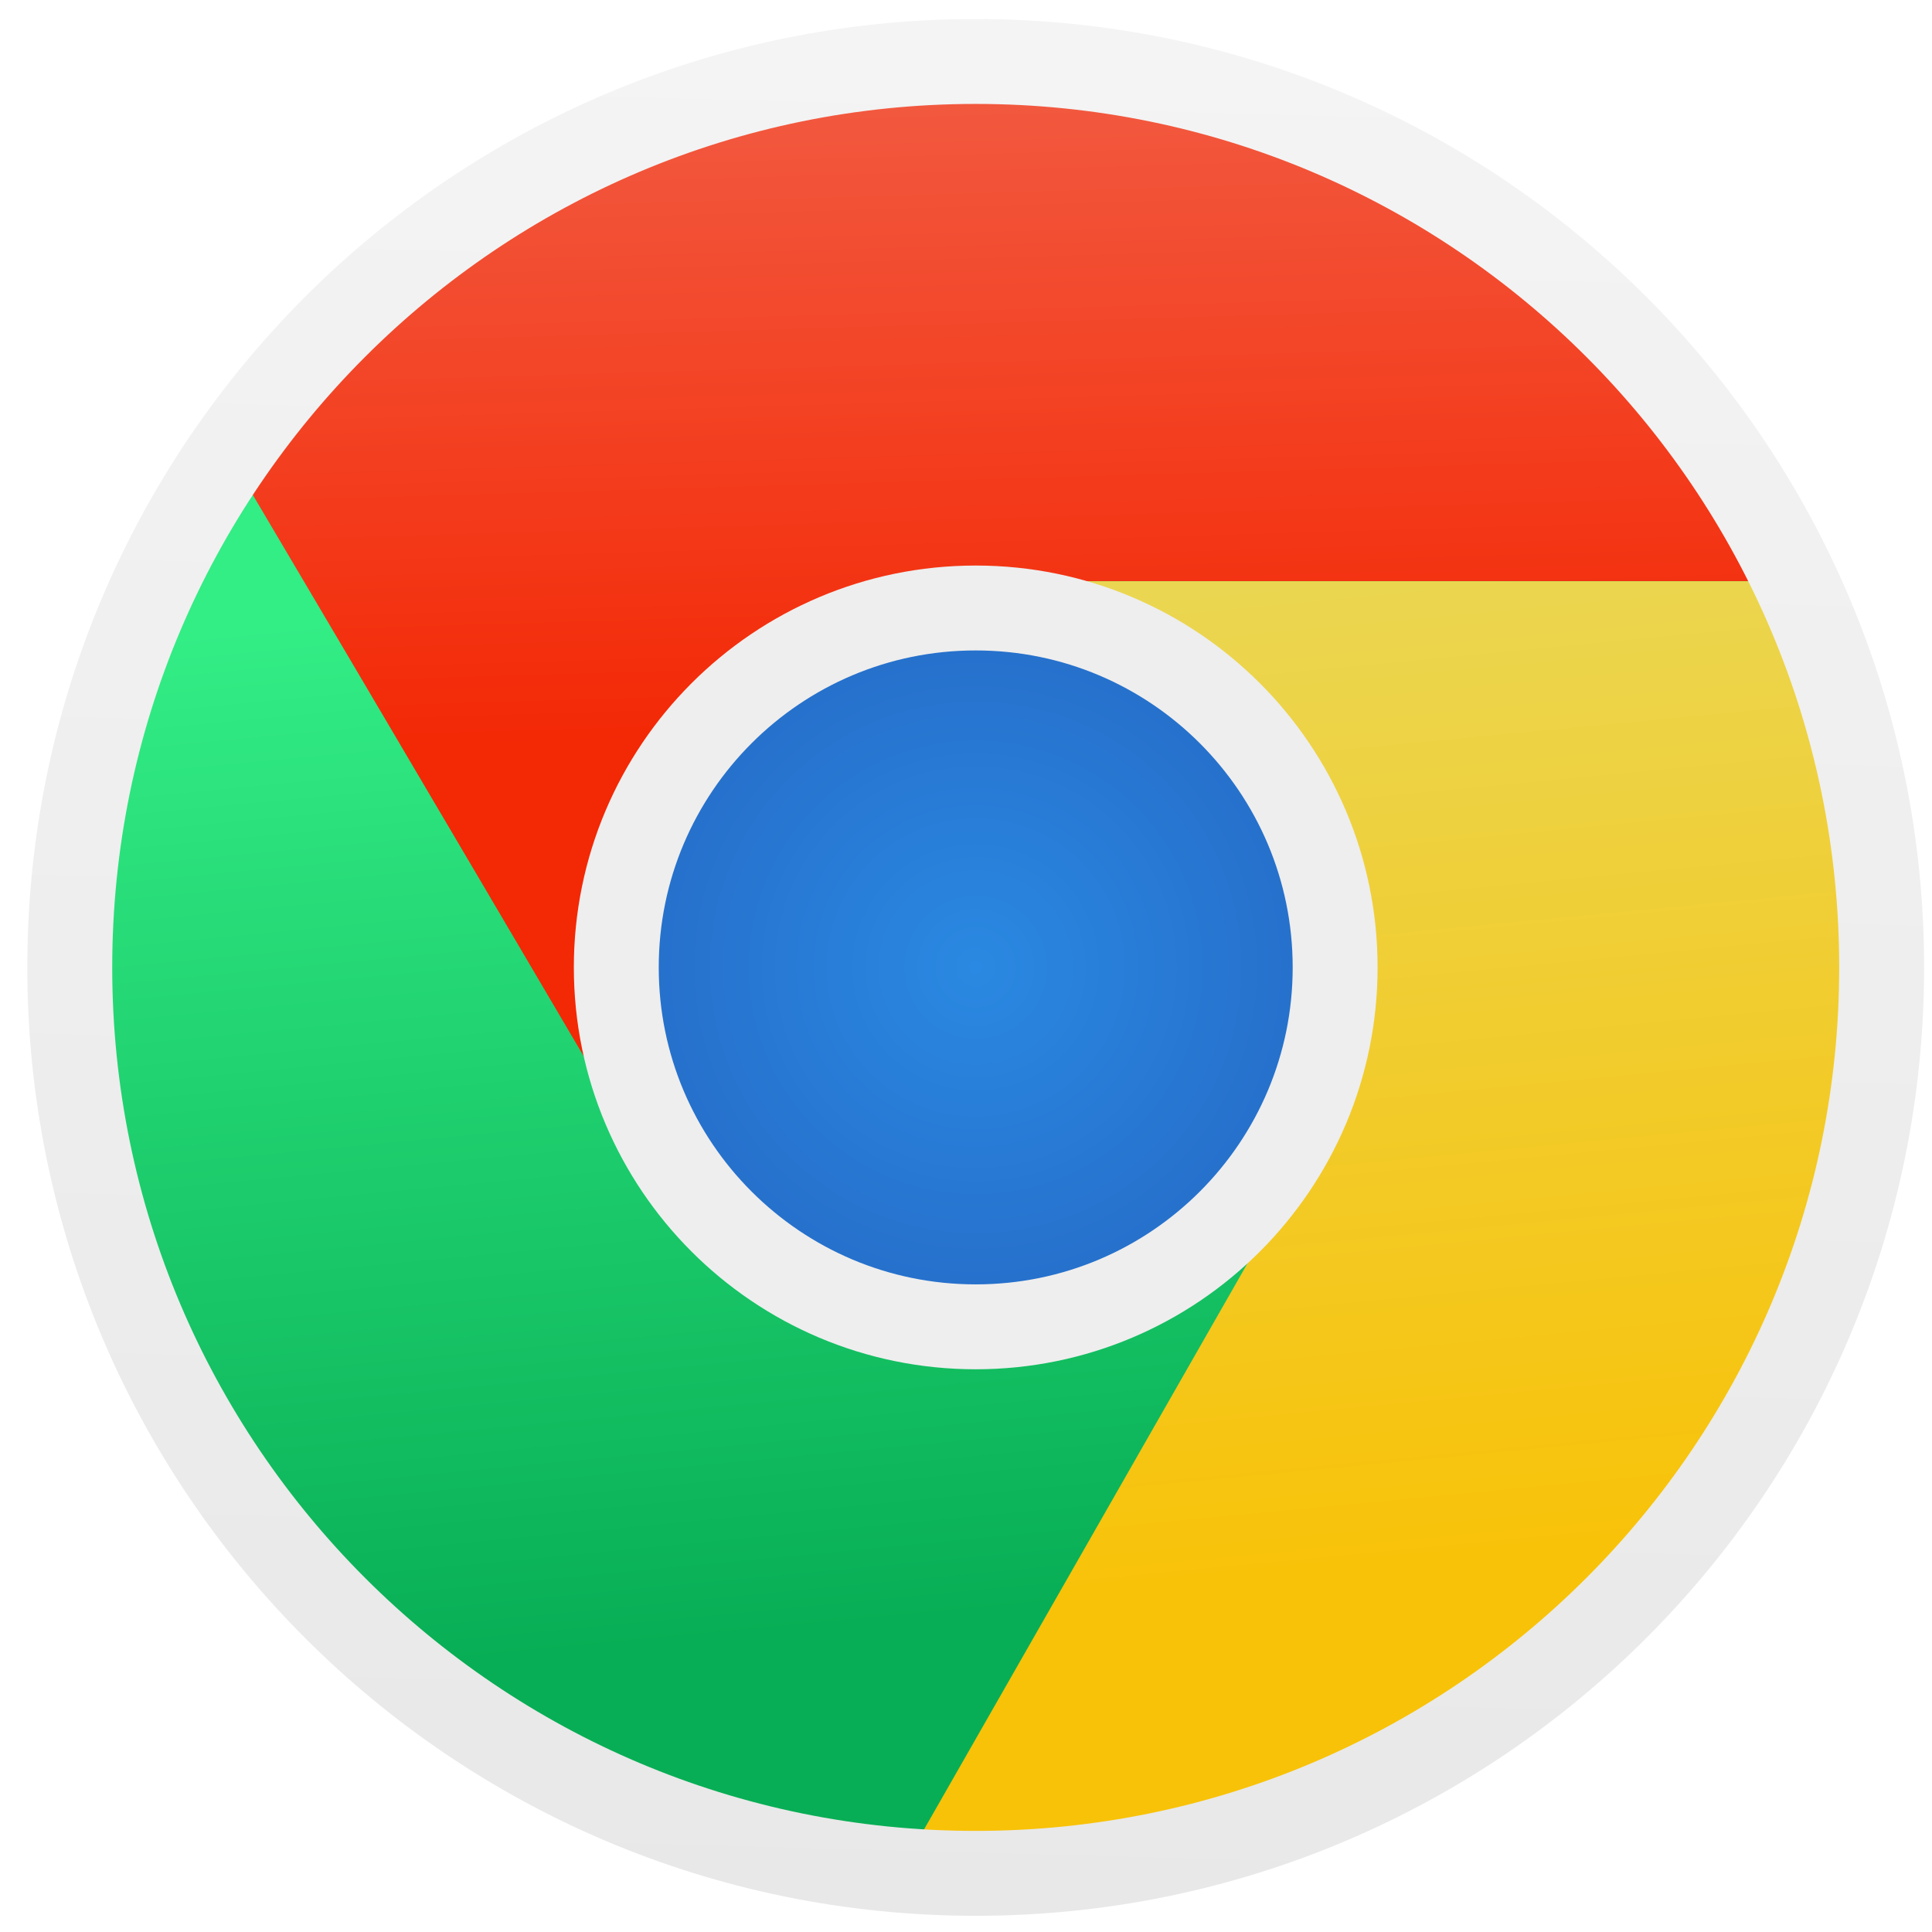
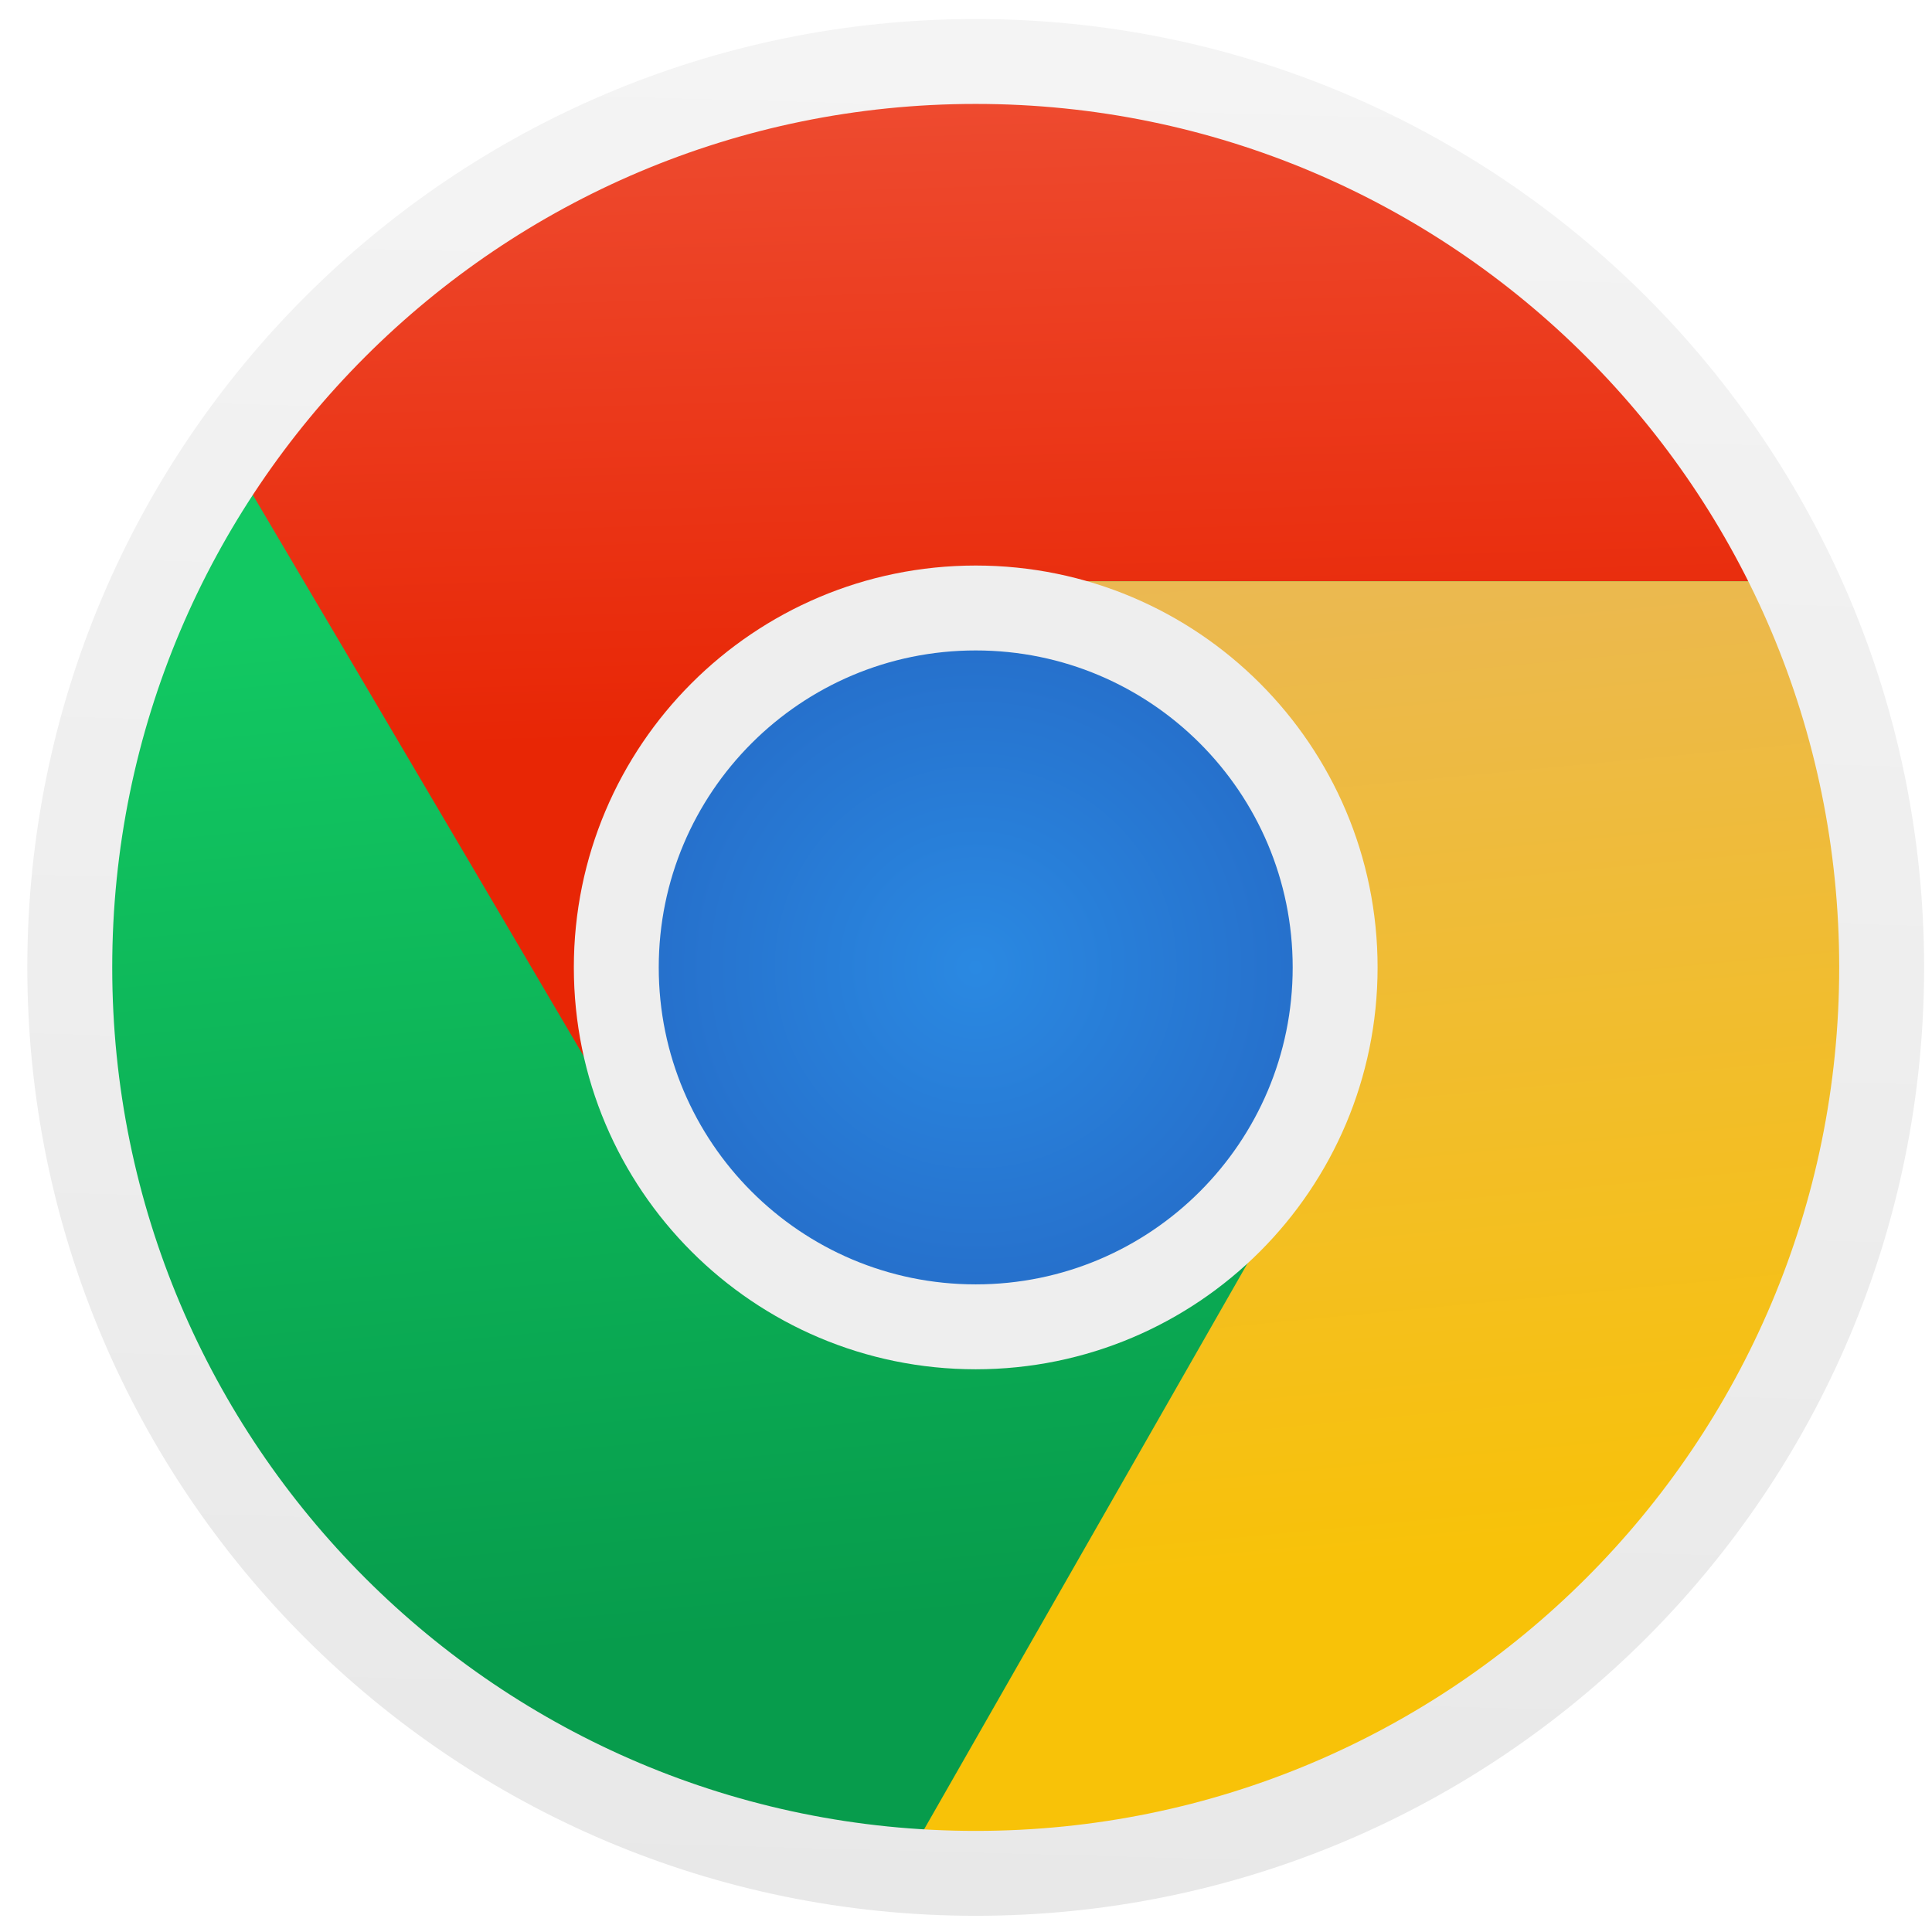
<svg xmlns="http://www.w3.org/2000/svg" xmlns:xlink="http://www.w3.org/1999/xlink" height="136.533" viewBox="0 0 136.533 136.533" width="136.533" version="1.1" id="svg29">
  <defs id="defs33">
    <linearGradient id="linearGradient862">
      <stop style="stop-color:#2a89e2;stop-opacity:1;" offset="0" id="stop858" />
      <stop style="stop-color:#256ac6;stop-opacity:1" offset="1" id="stop860" />
    </linearGradient>
    <linearGradient id="linearGradient846">
      <stop style="stop-color:#f4f4f4;stop-opacity:1" offset="0" id="stop842" />
      <stop style="stop-color:#e8e8e8;stop-opacity:1" offset="1" id="stop844" />
    </linearGradient>
    <linearGradient xlink:href="#linearGradient846" id="linearGradient848" x1="65.859" y1="1.835" x2="62.212" y2="136.343" gradientUnits="userSpaceOnUse" />
    <radialGradient xlink:href="#linearGradient862" id="radialGradient864" cx="68.953" cy="68.366" fx="68.953" fy="68.366" r="28.4" gradientUnits="userSpaceOnUse" />
  </defs>
  <linearGradient id="a" gradientUnits="userSpaceOnUse" x1="65.281" x2="67.13" y1="-10.604" y2="51.878">
-     <stop offset="0" stop-color="#f26c56" id="stop2" />
-     <stop offset="1" stop-color="#ef5136" id="stop4" style="stop-color:#f32805;stop-opacity:1" />
+     <stop offset="0" stop-color="#f26c56" id="stop2" style="stop-color:#f05940;stop-opacity:1" />
+     <stop offset="1" stop-color="#ef5136" id="stop4" style="stop-color:#e82605;stop-opacity:1" />
  </linearGradient>
  <linearGradient id="b" gradientUnits="userSpaceOnUse" x1="35.486" x2="42.542" y1="42.621" y2="116.673">
-     <stop offset="0" stop-color="#33ed85" id="stop7" />
-     <stop offset="1" stop-color="#11c560" id="stop9" style="stop-color:#08ae55;stop-opacity:1" />
+     <stop offset="0" stop-color="#33ed85" id="stop7" style="stop-color:#12c862;stop-opacity:1" />
+     <stop offset="1" stop-color="#11c560" id="stop9" style="stop-color:#079c4c;stop-opacity:1" />
  </linearGradient>
  <linearGradient id="c" gradientUnits="userSpaceOnUse" x1="35.486" x2="42.542" y1="42.621" y2="116.673">
-     <stop offset="0" stop-color="#ead755" id="stop12" />
+     <stop offset="0" stop-color="#ead755" id="stop12" style="stop-color:#eab855;stop-opacity:1" />
    <stop offset="1" stop-color="#e3ca1d" id="stop14" style="stop-color:#f8c208;stop-opacity:1" />
  </linearGradient>
  <circle cx="68.953" cy="68.366" fill="url(#a)" r="64.022" id="circle17" />
  <path d="m16.184 32.125a64.022 64.022 0 0 0 -11.252 36.24 64.022 64.022 0 0 0 64.021 64.021 64.022 64.022 0 0 0 64.021-64.021 64.022 64.022 0 0 0 -6.182-27.289h-60.262l-22.562 38.182s-17.678-30.065-27.785-47.133z" fill="url(#b)" id="path19" />
  <path d="m66.531 41.076 26.033 40.496-28.902 50.58c1.747.143 3.507.234 5.291.234 35.358-0 64.021-28.663 64.021-64.021-.023-9.441-2.134-18.76-6.182-27.289z" fill="url(#c)" id="path21" />
  <g stroke="#eee" id="g27">
    <circle cx="68.953" cy="68.366" fill="#2a89e2" r="25.4" stroke-width="4" id="circle23" style="stroke-width:6;stroke-miterlimit:4;stroke-dasharray:none;fill-opacity:1;fill:url(#radialGradient864)" />
    <circle cx="68.953" cy="68.366" fill="none" r="64.022" stroke-width="6" id="circle25" style="stroke:url(#linearGradient848)" />
  </g>
</svg>
